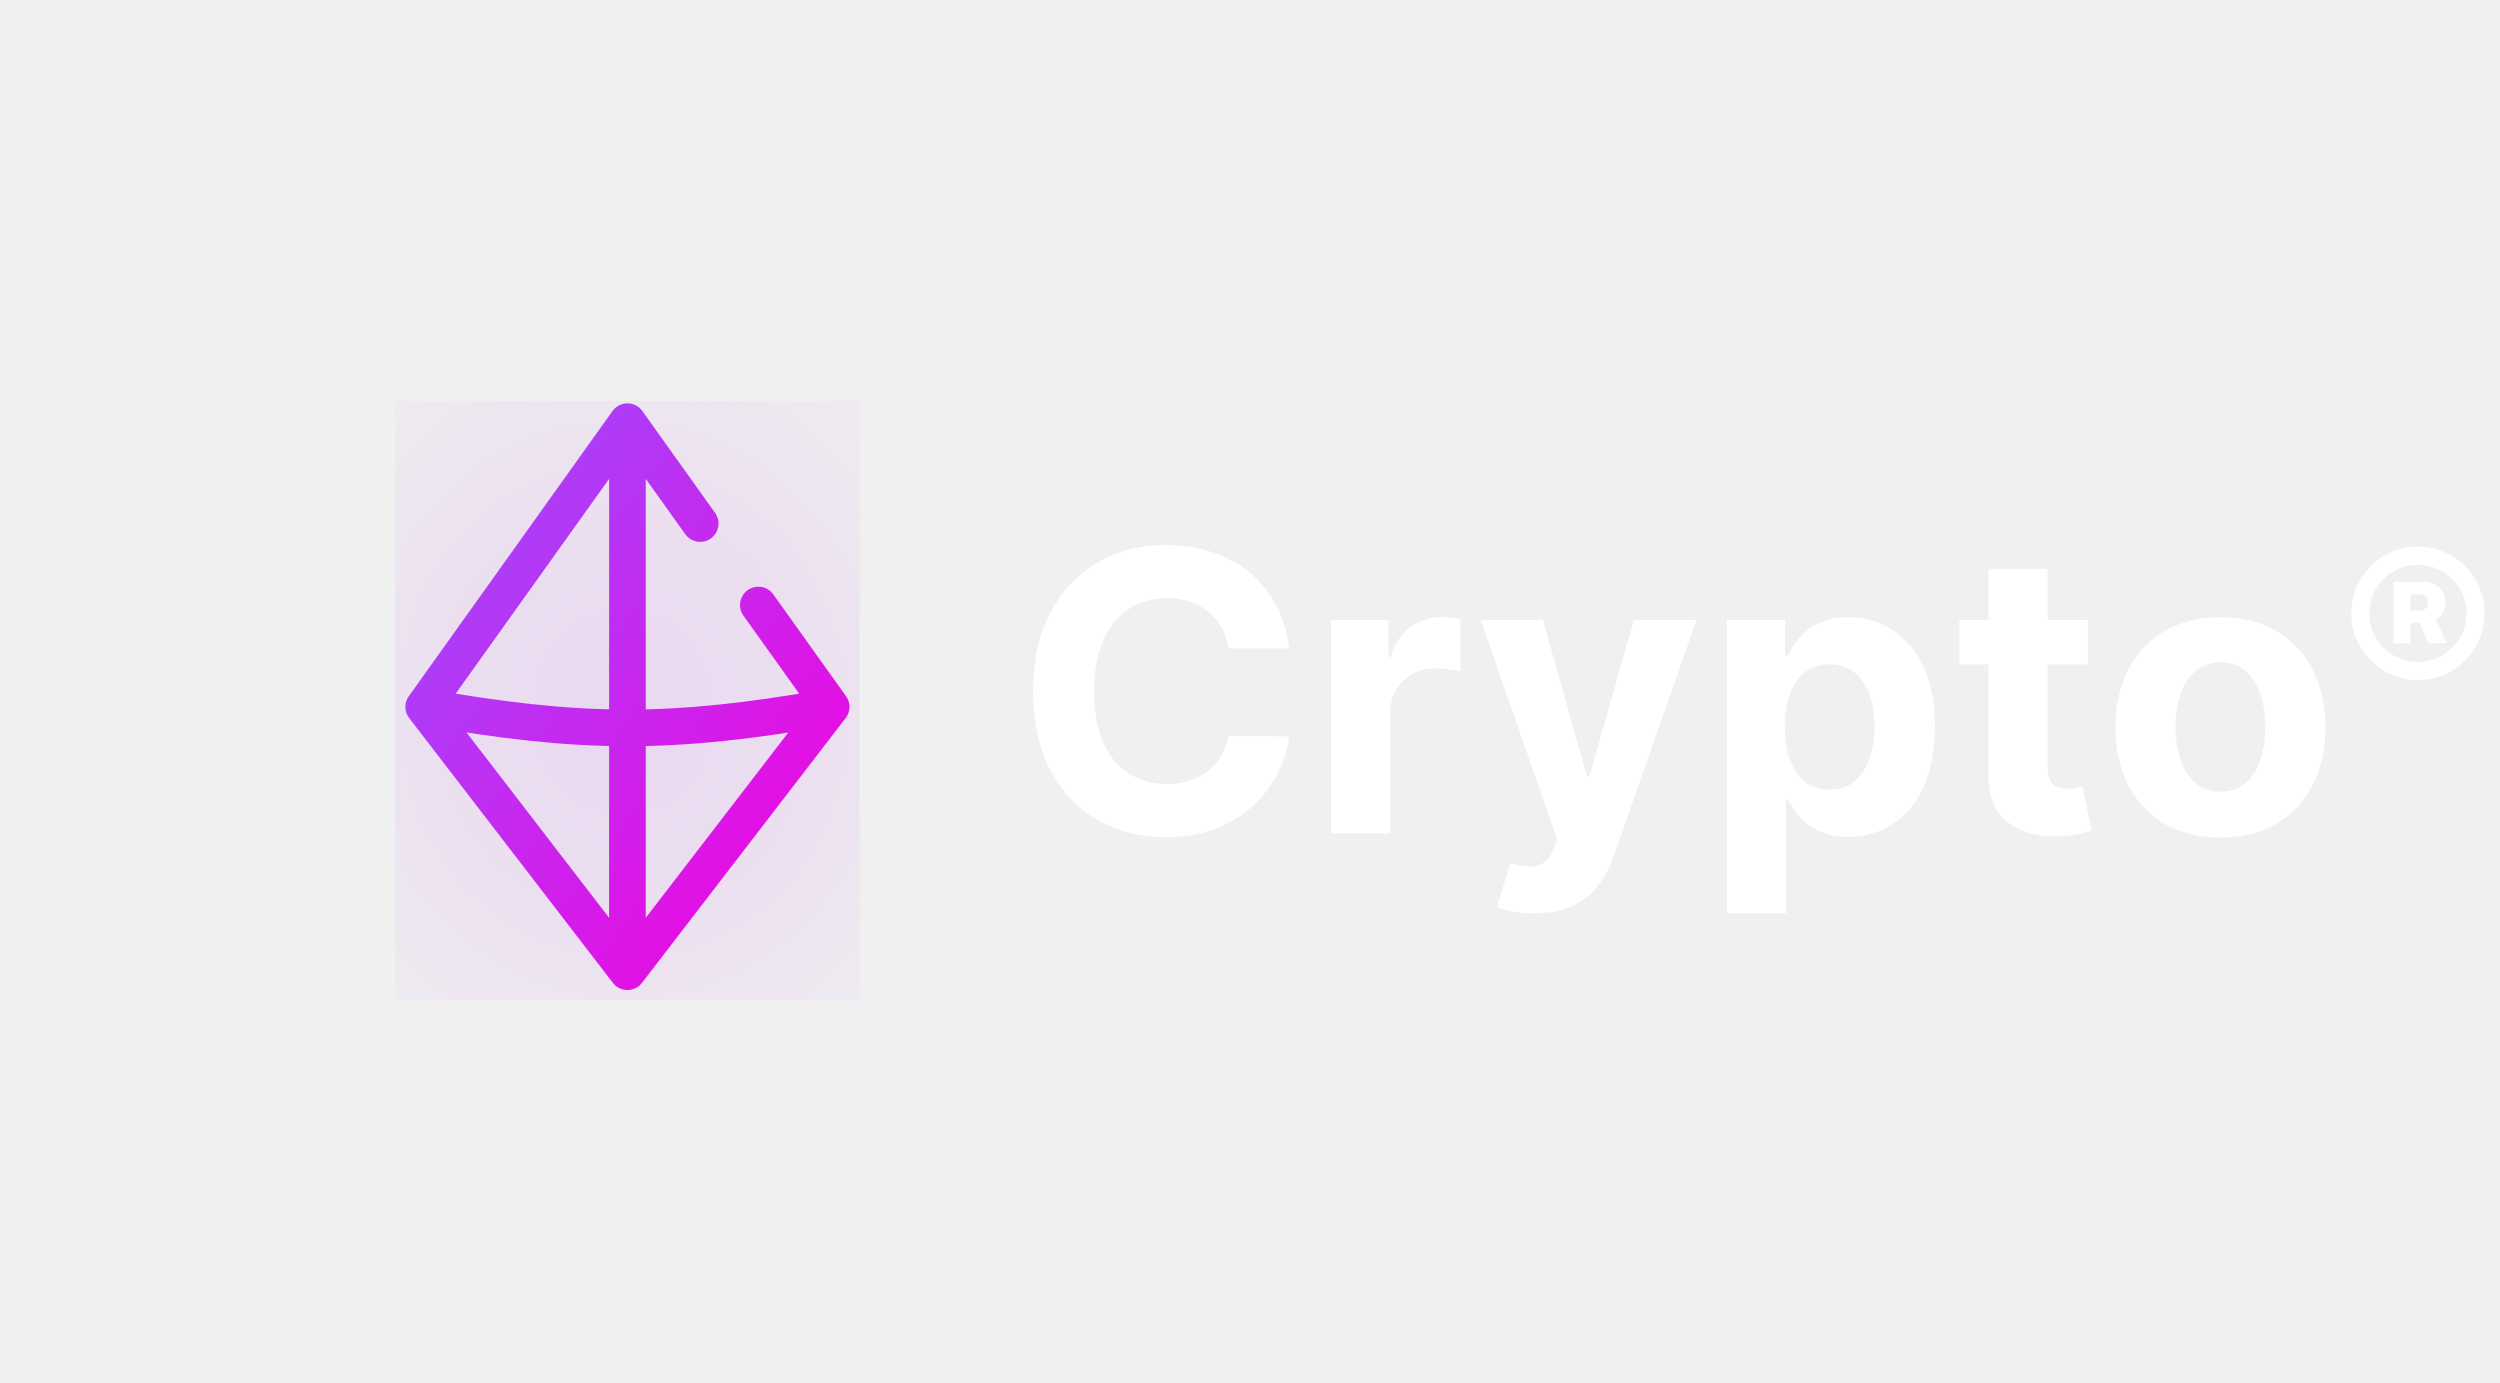
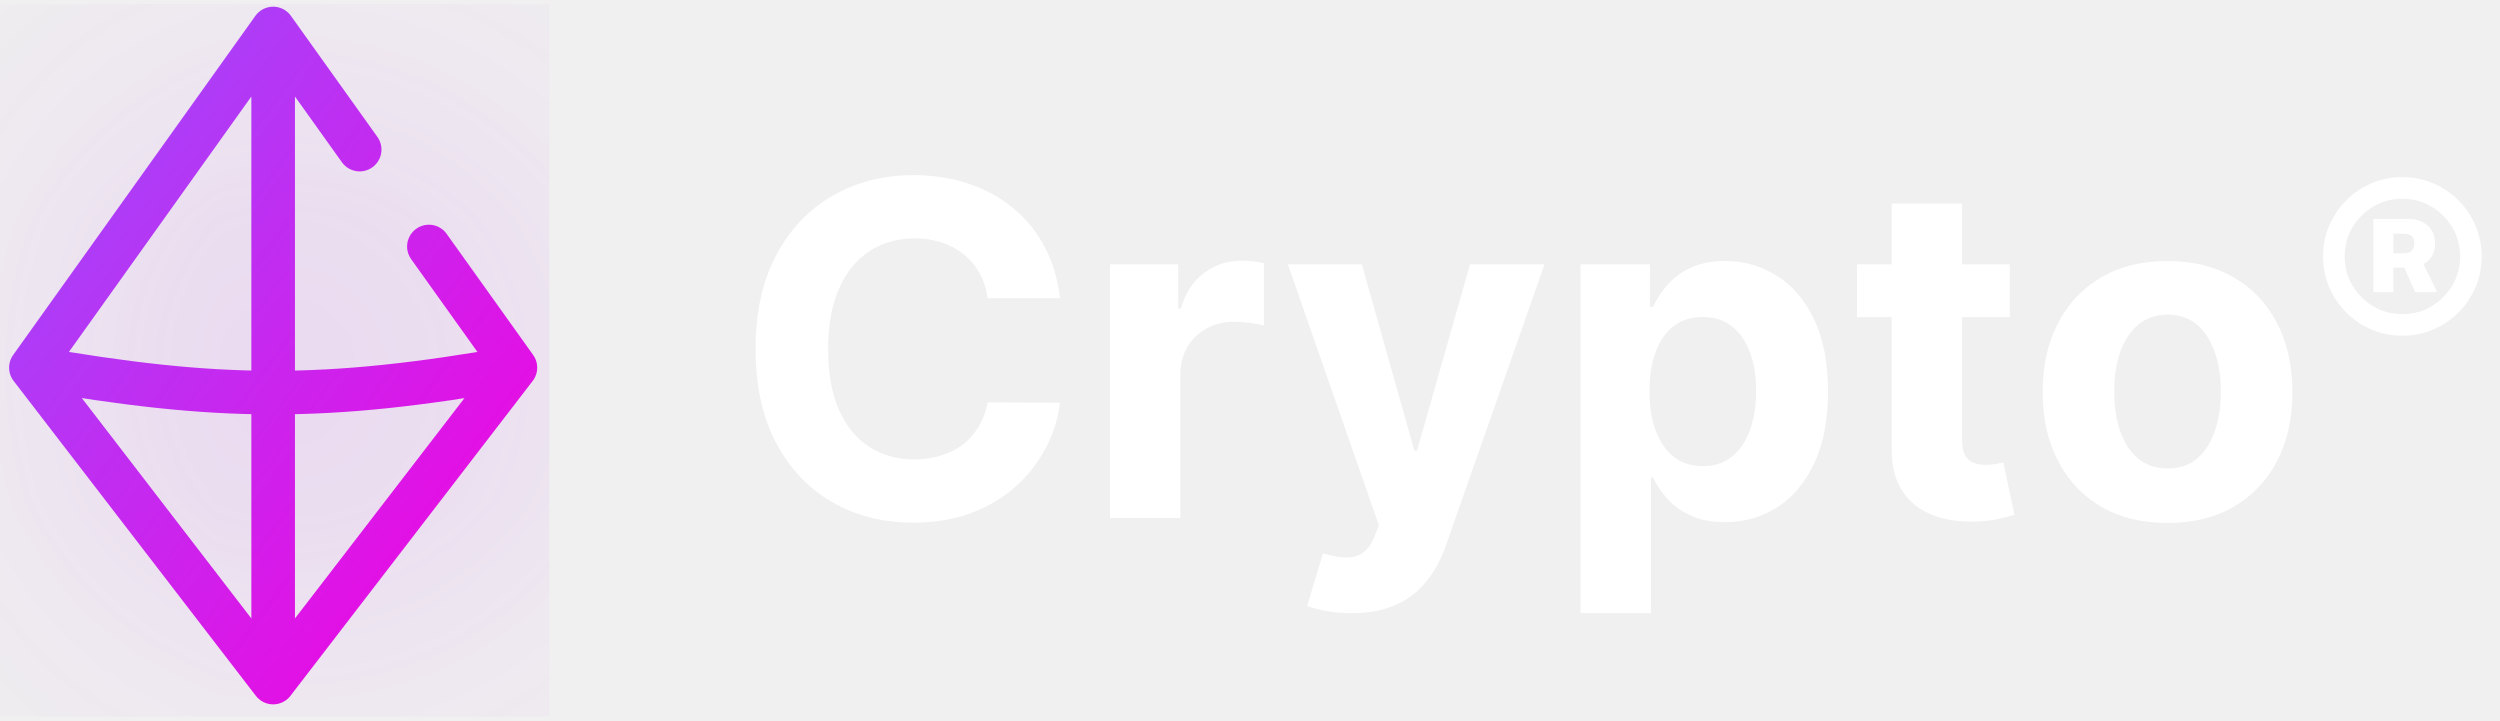
- <svg xmlns="http://www.w3.org/2000/svg" width="132" height="73" viewBox="0 0 132 73" fill="none">
+ <svg xmlns="http://www.w3.org/2000/svg" width="111" height="32" viewBox="0 0 111 32" fill="none">
  <g clip-path="url(#clip0_552_2811)" filter="url(#filter0_d_552_2811)">
-     <path d="M22.372 37.323L33.128 22.265M22.372 37.323L33.128 51.305M22.372 37.323C30.692 38.778 35.378 38.826 43.884 37.323M33.128 22.265V51.305M33.128 22.265L36.969 27.642M43.884 37.323L33.128 51.305M43.884 37.323L40.042 31.945" stroke="url(#paint0_linear_552_2811)" stroke-width="1.936" stroke-linecap="round" stroke-linejoin="round" />
+     <path d="M1.372 16.323L12.128 1.265M1.372 16.323L12.128 30.305M1.372 16.323C9.692 17.777 14.378 17.826 22.884 16.323M12.128 1.265V30.305M12.128 1.265L15.969 6.642M22.884 16.323L12.128 30.305M22.884 16.323L19.043 10.945" stroke="url(#paint0_linear_552_2811)" stroke-width="1.936" stroke-linecap="round" stroke-linejoin="round" />
  </g>
-   <path d="M68.064 34.239H64.852C64.794 33.824 64.674 33.454 64.493 33.132C64.312 32.804 64.08 32.526 63.796 32.296C63.513 32.066 63.185 31.89 62.814 31.768C62.447 31.645 62.048 31.584 61.618 31.584C60.841 31.584 60.164 31.777 59.587 32.164C59.01 32.545 58.563 33.102 58.245 33.836C57.927 34.564 57.768 35.449 57.768 36.49C57.768 37.561 57.927 38.461 58.245 39.189C58.568 39.918 59.017 40.468 59.594 40.839C60.171 41.211 60.839 41.397 61.596 41.397C62.022 41.397 62.415 41.34 62.777 41.228C63.144 41.115 63.469 40.952 63.752 40.737C64.036 40.517 64.271 40.25 64.456 39.937C64.647 39.624 64.779 39.267 64.852 38.867L68.064 38.881C67.981 39.571 67.774 40.236 67.441 40.876C67.114 41.511 66.671 42.081 66.114 42.585C65.561 43.083 64.901 43.479 64.134 43.773C63.371 44.061 62.508 44.205 61.545 44.205C60.205 44.205 59.008 43.902 57.952 43.296C56.9 42.69 56.069 41.812 55.458 40.663C54.852 39.514 54.549 38.123 54.549 36.49C54.549 34.853 54.857 33.459 55.473 32.31C56.089 31.162 56.925 30.286 57.981 29.685C59.037 29.079 60.225 28.776 61.545 28.776C62.415 28.776 63.222 28.898 63.965 29.142C64.713 29.387 65.376 29.744 65.952 30.213C66.529 30.677 66.999 31.247 67.36 31.922C67.727 32.596 67.962 33.369 68.064 34.239ZM70.283 44V32.736H73.312V34.701H73.429C73.634 34.002 73.979 33.474 74.463 33.117C74.947 32.755 75.504 32.574 76.135 32.574C76.291 32.574 76.46 32.584 76.641 32.604C76.822 32.623 76.981 32.65 77.118 32.684V35.456C76.971 35.413 76.768 35.373 76.509 35.339C76.25 35.305 76.013 35.288 75.798 35.288C75.338 35.288 74.927 35.388 74.566 35.589C74.209 35.784 73.925 36.058 73.715 36.41C73.51 36.762 73.407 37.168 73.407 37.627V44H70.283ZM81.004 48.224C80.608 48.224 80.237 48.192 79.89 48.129C79.547 48.07 79.264 47.994 79.039 47.901L79.743 45.569C80.11 45.682 80.44 45.743 80.733 45.753C81.031 45.763 81.288 45.694 81.503 45.547C81.723 45.401 81.902 45.151 82.038 44.799L82.222 44.323L78.181 32.736H81.466L83.799 41.008H83.916L86.27 32.736H89.577L85.199 45.217C84.989 45.824 84.703 46.352 84.341 46.801C83.984 47.256 83.532 47.606 82.984 47.85C82.437 48.099 81.777 48.224 81.004 48.224ZM91.176 48.224V32.736H94.256V34.628H94.395C94.532 34.325 94.73 34.017 94.989 33.704C95.253 33.386 95.596 33.122 96.016 32.912C96.442 32.697 96.969 32.589 97.6 32.589C98.421 32.589 99.179 32.804 99.874 33.234C100.568 33.66 101.123 34.303 101.538 35.163C101.954 36.019 102.162 37.092 102.162 38.383C102.162 39.639 101.959 40.7 101.553 41.565C101.152 42.426 100.604 43.078 99.91 43.523C99.221 43.963 98.448 44.183 97.593 44.183C96.987 44.183 96.471 44.083 96.046 43.883C95.625 43.682 95.28 43.43 95.011 43.127C94.743 42.819 94.537 42.509 94.395 42.196H94.3V48.224H91.176ZM94.234 38.368C94.234 39.038 94.327 39.622 94.513 40.121C94.698 40.619 94.967 41.008 95.319 41.287C95.671 41.56 96.099 41.697 96.603 41.697C97.111 41.697 97.541 41.558 97.894 41.279C98.246 40.996 98.512 40.605 98.693 40.106C98.879 39.602 98.972 39.023 98.972 38.368C98.972 37.718 98.881 37.146 98.7 36.652C98.519 36.158 98.253 35.772 97.901 35.493C97.549 35.215 97.116 35.075 96.603 35.075C96.094 35.075 95.664 35.21 95.312 35.478C94.965 35.747 94.698 36.129 94.513 36.623C94.327 37.116 94.234 37.698 94.234 38.368ZM110.236 32.736V35.083H103.452V32.736H110.236ZM104.992 30.037H108.116V40.539C108.116 40.827 108.16 41.052 108.248 41.213C108.336 41.37 108.459 41.48 108.615 41.543C108.776 41.607 108.962 41.639 109.172 41.639C109.319 41.639 109.466 41.626 109.612 41.602C109.759 41.573 109.872 41.551 109.95 41.536L110.441 43.861C110.285 43.91 110.065 43.966 109.781 44.029C109.498 44.098 109.153 44.139 108.747 44.154C107.994 44.183 107.334 44.083 106.767 43.853C106.205 43.623 105.767 43.267 105.454 42.783C105.141 42.299 104.987 41.688 104.992 40.949V30.037ZM117.239 44.22C116.1 44.22 115.115 43.978 114.284 43.494C113.458 43.005 112.82 42.325 112.37 41.455C111.92 40.58 111.695 39.566 111.695 38.412C111.695 37.248 111.92 36.231 112.37 35.361C112.82 34.486 113.458 33.806 114.284 33.322C115.115 32.834 116.1 32.589 117.239 32.589C118.378 32.589 119.361 32.834 120.187 33.322C121.019 33.806 121.659 34.486 122.109 35.361C122.559 36.231 122.783 37.248 122.783 38.412C122.783 39.566 122.559 40.58 122.109 41.455C121.659 42.325 121.019 43.005 120.187 43.494C119.361 43.978 118.378 44.22 117.239 44.22ZM117.254 41.8C117.772 41.8 118.205 41.653 118.552 41.36C118.899 41.062 119.161 40.656 119.337 40.143C119.518 39.629 119.608 39.045 119.608 38.39C119.608 37.735 119.518 37.151 119.337 36.637C119.161 36.124 118.899 35.718 118.552 35.42C118.205 35.122 117.772 34.972 117.254 34.972C116.731 34.972 116.291 35.122 115.934 35.42C115.582 35.718 115.315 36.124 115.135 36.637C114.959 37.151 114.871 37.735 114.871 38.39C114.871 39.045 114.959 39.629 115.135 40.143C115.315 40.656 115.582 41.062 115.934 41.36C116.291 41.653 116.731 41.8 117.254 41.8ZM126.375 33.969V30.722H127.946C128.175 30.722 128.377 30.766 128.553 30.854C128.732 30.942 128.87 31.067 128.967 31.228C129.067 31.39 129.117 31.583 129.117 31.809C129.117 32.038 129.065 32.233 128.963 32.394C128.86 32.553 128.718 32.674 128.536 32.76C128.357 32.842 128.15 32.883 127.915 32.883H126.859V32.245H127.748C127.88 32.245 127.987 32.208 128.069 32.135C128.152 32.061 128.193 31.953 128.193 31.809C128.193 31.659 128.152 31.551 128.069 31.483C127.987 31.413 127.882 31.378 127.753 31.378H127.264V33.969H126.375ZM128.487 32.482L129.205 33.969H128.232L127.572 32.482H128.487ZM127.665 35.906C127.178 35.906 126.722 35.815 126.296 35.633C125.871 35.451 125.497 35.199 125.174 34.876C124.851 34.553 124.599 34.179 124.417 33.754C124.235 33.329 124.145 32.872 124.145 32.386C124.145 31.898 124.235 31.442 124.417 31.017C124.599 30.592 124.851 30.218 125.174 29.895C125.497 29.572 125.871 29.32 126.296 29.138C126.722 28.956 127.178 28.865 127.665 28.865C128.152 28.865 128.608 28.956 129.033 29.138C129.458 29.32 129.832 29.572 130.155 29.895C130.478 30.218 130.73 30.592 130.912 31.017C131.094 31.442 131.185 31.898 131.185 32.386C131.185 32.872 131.094 33.329 130.912 33.754C130.73 34.179 130.478 34.553 130.155 34.876C129.832 35.199 129.458 35.451 129.033 35.633C128.608 35.815 128.152 35.906 127.665 35.906ZM127.665 34.946C128.14 34.946 128.571 34.832 128.958 34.603C129.345 34.371 129.653 34.062 129.882 33.675C130.114 33.288 130.23 32.858 130.23 32.386C130.23 31.913 130.114 31.483 129.882 31.096C129.653 30.709 129.344 30.401 128.954 30.172C128.567 29.941 128.137 29.825 127.665 29.825C127.192 29.825 126.763 29.941 126.375 30.172C125.988 30.401 125.679 30.709 125.447 31.096C125.218 31.483 125.104 31.913 125.104 32.386C125.104 32.858 125.218 33.288 125.447 33.675C125.679 34.062 125.988 34.371 126.375 34.603C126.763 34.832 127.192 34.946 127.665 34.946Z" fill="white" />
+   <path d="M47.065 13.239H43.852C43.794 12.823 43.674 12.454 43.493 12.132C43.312 11.804 43.08 11.525 42.796 11.296C42.513 11.066 42.185 10.89 41.814 10.768C41.447 10.646 41.048 10.584 40.618 10.584C39.841 10.584 39.164 10.777 38.587 11.164C38.01 11.545 37.563 12.102 37.245 12.836C36.927 13.564 36.768 14.449 36.768 15.491C36.768 16.561 36.927 17.461 37.245 18.189C37.568 18.918 38.017 19.468 38.594 19.839C39.171 20.211 39.839 20.397 40.596 20.397C41.022 20.397 41.415 20.34 41.777 20.228C42.144 20.116 42.469 19.952 42.752 19.737C43.036 19.517 43.271 19.25 43.456 18.937C43.647 18.624 43.779 18.267 43.852 17.866L47.065 17.881C46.981 18.571 46.774 19.235 46.441 19.876C46.114 20.512 45.671 21.081 45.114 21.585C44.561 22.083 43.901 22.479 43.134 22.773C42.371 23.061 41.508 23.205 40.545 23.205C39.205 23.205 38.008 22.902 36.952 22.296C35.9 21.69 35.069 20.812 34.458 19.663C33.852 18.514 33.549 17.123 33.549 15.491C33.549 13.853 33.857 12.459 34.473 11.31C35.089 10.162 35.925 9.286 36.981 8.685C38.037 8.079 39.225 7.776 40.545 7.776C41.415 7.776 42.222 7.898 42.965 8.142C43.713 8.387 44.376 8.744 44.952 9.213C45.529 9.677 45.999 10.247 46.36 10.922C46.727 11.596 46.962 12.369 47.065 13.239ZM49.283 23V11.736H52.312V13.701H52.429C52.634 13.002 52.979 12.474 53.463 12.117C53.947 11.755 54.504 11.574 55.135 11.574C55.291 11.574 55.46 11.584 55.641 11.604C55.822 11.623 55.981 11.65 56.118 11.684V14.457C55.971 14.412 55.768 14.373 55.509 14.339C55.25 14.305 55.013 14.288 54.798 14.288C54.338 14.288 53.927 14.388 53.566 14.588C53.209 14.784 52.925 15.058 52.715 15.41C52.51 15.762 52.407 16.168 52.407 16.627V23H49.283ZM60.004 27.224C59.608 27.224 59.237 27.192 58.89 27.129C58.547 27.07 58.264 26.994 58.039 26.901L58.743 24.569C59.11 24.682 59.44 24.743 59.733 24.753C60.031 24.762 60.288 24.694 60.503 24.547C60.723 24.401 60.902 24.151 61.038 23.799L61.222 23.323L57.181 11.736H60.466L62.798 20.008H62.916L65.27 11.736H68.577L64.199 24.217C63.989 24.824 63.703 25.352 63.341 25.801C62.984 26.256 62.532 26.606 61.984 26.85C61.437 27.099 60.777 27.224 60.004 27.224ZM70.176 27.224V11.736H73.256V13.628H73.395C73.532 13.325 73.73 13.017 73.989 12.704C74.253 12.386 74.596 12.122 75.016 11.912C75.442 11.697 75.969 11.589 76.6 11.589C77.421 11.589 78.179 11.804 78.874 12.234C79.568 12.66 80.123 13.303 80.538 14.163C80.954 15.019 81.162 16.092 81.162 17.383C81.162 18.639 80.959 19.7 80.553 20.565C80.152 21.426 79.605 22.078 78.91 22.523C78.221 22.963 77.448 23.183 76.593 23.183C75.987 23.183 75.471 23.083 75.046 22.883C74.625 22.682 74.28 22.43 74.011 22.127C73.743 21.819 73.537 21.509 73.395 21.196H73.3V27.224H70.176ZM73.234 17.368C73.234 18.038 73.327 18.622 73.513 19.121C73.698 19.619 73.967 20.008 74.319 20.287C74.671 20.56 75.099 20.697 75.603 20.697C76.111 20.697 76.541 20.558 76.894 20.279C77.246 19.996 77.512 19.605 77.693 19.106C77.879 18.602 77.972 18.023 77.972 17.368C77.972 16.718 77.881 16.146 77.7 15.652C77.519 15.158 77.253 14.772 76.901 14.493C76.549 14.214 76.116 14.075 75.603 14.075C75.094 14.075 74.664 14.21 74.312 14.479C73.965 14.747 73.698 15.129 73.513 15.623C73.327 16.116 73.234 16.698 73.234 17.368ZM89.236 11.736V14.082H82.452V11.736H89.236ZM83.992 9.037H87.116V19.539C87.116 19.827 87.16 20.052 87.248 20.213C87.336 20.37 87.459 20.48 87.615 20.543C87.776 20.607 87.962 20.639 88.172 20.639C88.319 20.639 88.466 20.626 88.612 20.602C88.759 20.573 88.872 20.551 88.95 20.536L89.441 22.861C89.285 22.91 89.065 22.966 88.781 23.029C88.498 23.098 88.153 23.139 87.747 23.154C86.994 23.183 86.334 23.083 85.767 22.853C85.205 22.623 84.767 22.267 84.454 21.783C84.141 21.299 83.987 20.688 83.992 19.949V9.037ZM96.239 23.22C95.1 23.22 94.115 22.978 93.284 22.494C92.458 22.005 91.82 21.326 91.37 20.455C90.92 19.58 90.695 18.566 90.695 17.412C90.695 16.248 90.92 15.231 91.37 14.361C91.82 13.486 92.458 12.806 93.284 12.322C94.115 11.834 95.1 11.589 96.239 11.589C97.378 11.589 98.361 11.834 99.187 12.322C100.019 12.806 100.659 13.486 101.109 14.361C101.559 15.231 101.783 16.248 101.783 17.412C101.783 18.566 101.559 19.58 101.109 20.455C100.659 21.326 100.019 22.005 99.187 22.494C98.361 22.978 97.378 23.22 96.239 23.22ZM96.254 20.8C96.772 20.8 97.205 20.653 97.552 20.36C97.899 20.062 98.161 19.656 98.337 19.143C98.518 18.629 98.608 18.045 98.608 17.39C98.608 16.735 98.518 16.151 98.337 15.637C98.161 15.124 97.899 14.718 97.552 14.42C97.205 14.122 96.772 13.972 96.254 13.972C95.731 13.972 95.291 14.122 94.934 14.42C94.582 14.718 94.316 15.124 94.135 15.637C93.959 16.151 93.871 16.735 93.871 17.39C93.871 18.045 93.959 18.629 94.135 19.143C94.316 19.656 94.582 20.062 94.934 20.36C95.291 20.653 95.731 20.8 96.254 20.8ZM105.375 12.97V9.722H106.946C107.175 9.722 107.377 9.766 107.553 9.854C107.732 9.942 107.87 10.067 107.967 10.228C108.067 10.39 108.117 10.583 108.117 10.809C108.117 11.038 108.065 11.233 107.963 11.394C107.86 11.553 107.718 11.674 107.536 11.759C107.357 11.842 107.15 11.883 106.915 11.883H105.859V11.245H106.748C106.88 11.245 106.987 11.208 107.069 11.135C107.152 11.061 107.193 10.953 107.193 10.809C107.193 10.659 107.152 10.551 107.069 10.483C106.987 10.413 106.882 10.378 106.753 10.378H106.264V12.97H105.375ZM107.487 11.482L108.205 12.97H107.232L106.572 11.482H107.487ZM106.665 14.905C106.178 14.905 105.722 14.815 105.296 14.633C104.871 14.451 104.497 14.199 104.174 13.876C103.851 13.553 103.599 13.179 103.417 12.754C103.235 12.329 103.145 11.872 103.145 11.386C103.145 10.899 103.235 10.442 103.417 10.017C103.599 9.592 103.851 9.218 104.174 8.895C104.497 8.572 104.871 8.32 105.296 8.138C105.722 7.956 106.178 7.865 106.665 7.865C107.152 7.865 107.608 7.956 108.033 8.138C108.458 8.32 108.832 8.572 109.155 8.895C109.478 9.218 109.73 9.592 109.912 10.017C110.094 10.442 110.185 10.899 110.185 11.386C110.185 11.872 110.094 12.329 109.912 12.754C109.73 13.179 109.478 13.553 109.155 13.876C108.832 14.199 108.458 14.451 108.033 14.633C107.608 14.815 107.152 14.905 106.665 14.905ZM106.665 13.946C107.14 13.946 107.571 13.832 107.958 13.603C108.345 13.371 108.653 13.062 108.882 12.675C109.114 12.287 109.23 11.858 109.23 11.386C109.23 10.913 109.114 10.483 108.882 10.096C108.653 9.709 108.344 9.401 107.954 9.172C107.567 8.94 107.137 8.825 106.665 8.825C106.192 8.825 105.763 8.94 105.375 9.172C104.988 9.401 104.679 9.709 104.447 10.096C104.218 10.483 104.104 10.913 104.104 11.386C104.104 11.858 104.218 12.287 104.447 12.675C104.679 13.062 104.988 13.371 105.375 13.603C105.763 13.832 106.192 13.946 106.665 13.946Z" fill="white" />
  <defs>
-     <filter id="filter0_d_552_2811" x="0.215" y="0.538" width="65.826" height="72.924" filterUnits="userSpaceOnUse" color-interpolation-filters="sRGB">
+     <filter id="filter0_d_552_2811" x="-20.785" y="-20.462" width="65.826" height="72.924" filterUnits="userSpaceOnUse" color-interpolation-filters="sRGB">
      <feFlood flood-opacity="0" result="BackgroundImageFix" />
      <feColorMatrix in="SourceAlpha" type="matrix" values="0 0 0 0 0 0 0 0 0 0 0 0 0 0 0 0 0 0 127 0" result="hardAlpha" />
      <feOffset />
      <feGaussianBlur stdDeviation="10.326" />
      <feColorMatrix type="matrix" values="0 0 0 0 0.741 0 0 0 0 0.188 0 0 0 0 0.949 0 0 0 0.5 0" />
      <feBlend mode="normal" in2="BackgroundImageFix" result="effect1_dropShadow_552_2811" />
      <feBlend mode="normal" in="SourceGraphic" in2="effect1_dropShadow_552_2811" result="shape" />
    </filter>
-     <linearGradient id="paint0_linear_552_2811" x1="22.372" y1="22.265" x2="50.153" y2="42.843" gradientUnits="userSpaceOnUse">
+     <linearGradient id="paint0_linear_552_2811" x1="1.372" y1="1.265" x2="29.152" y2="21.843" gradientUnits="userSpaceOnUse">
      <stop stop-color="#9A4DFF" />
      <stop offset="1" stop-color="#F600DD" />
    </linearGradient>
    <clipPath id="clip0_552_2811">
-       <rect width="24.523" height="31.622" fill="white" transform="translate(20.8663 21.189)" />
+       <rect width="24.523" height="31.622" fill="white" transform="translate(-0.133667 0.188965)" />
    </clipPath>
  </defs>
</svg>
